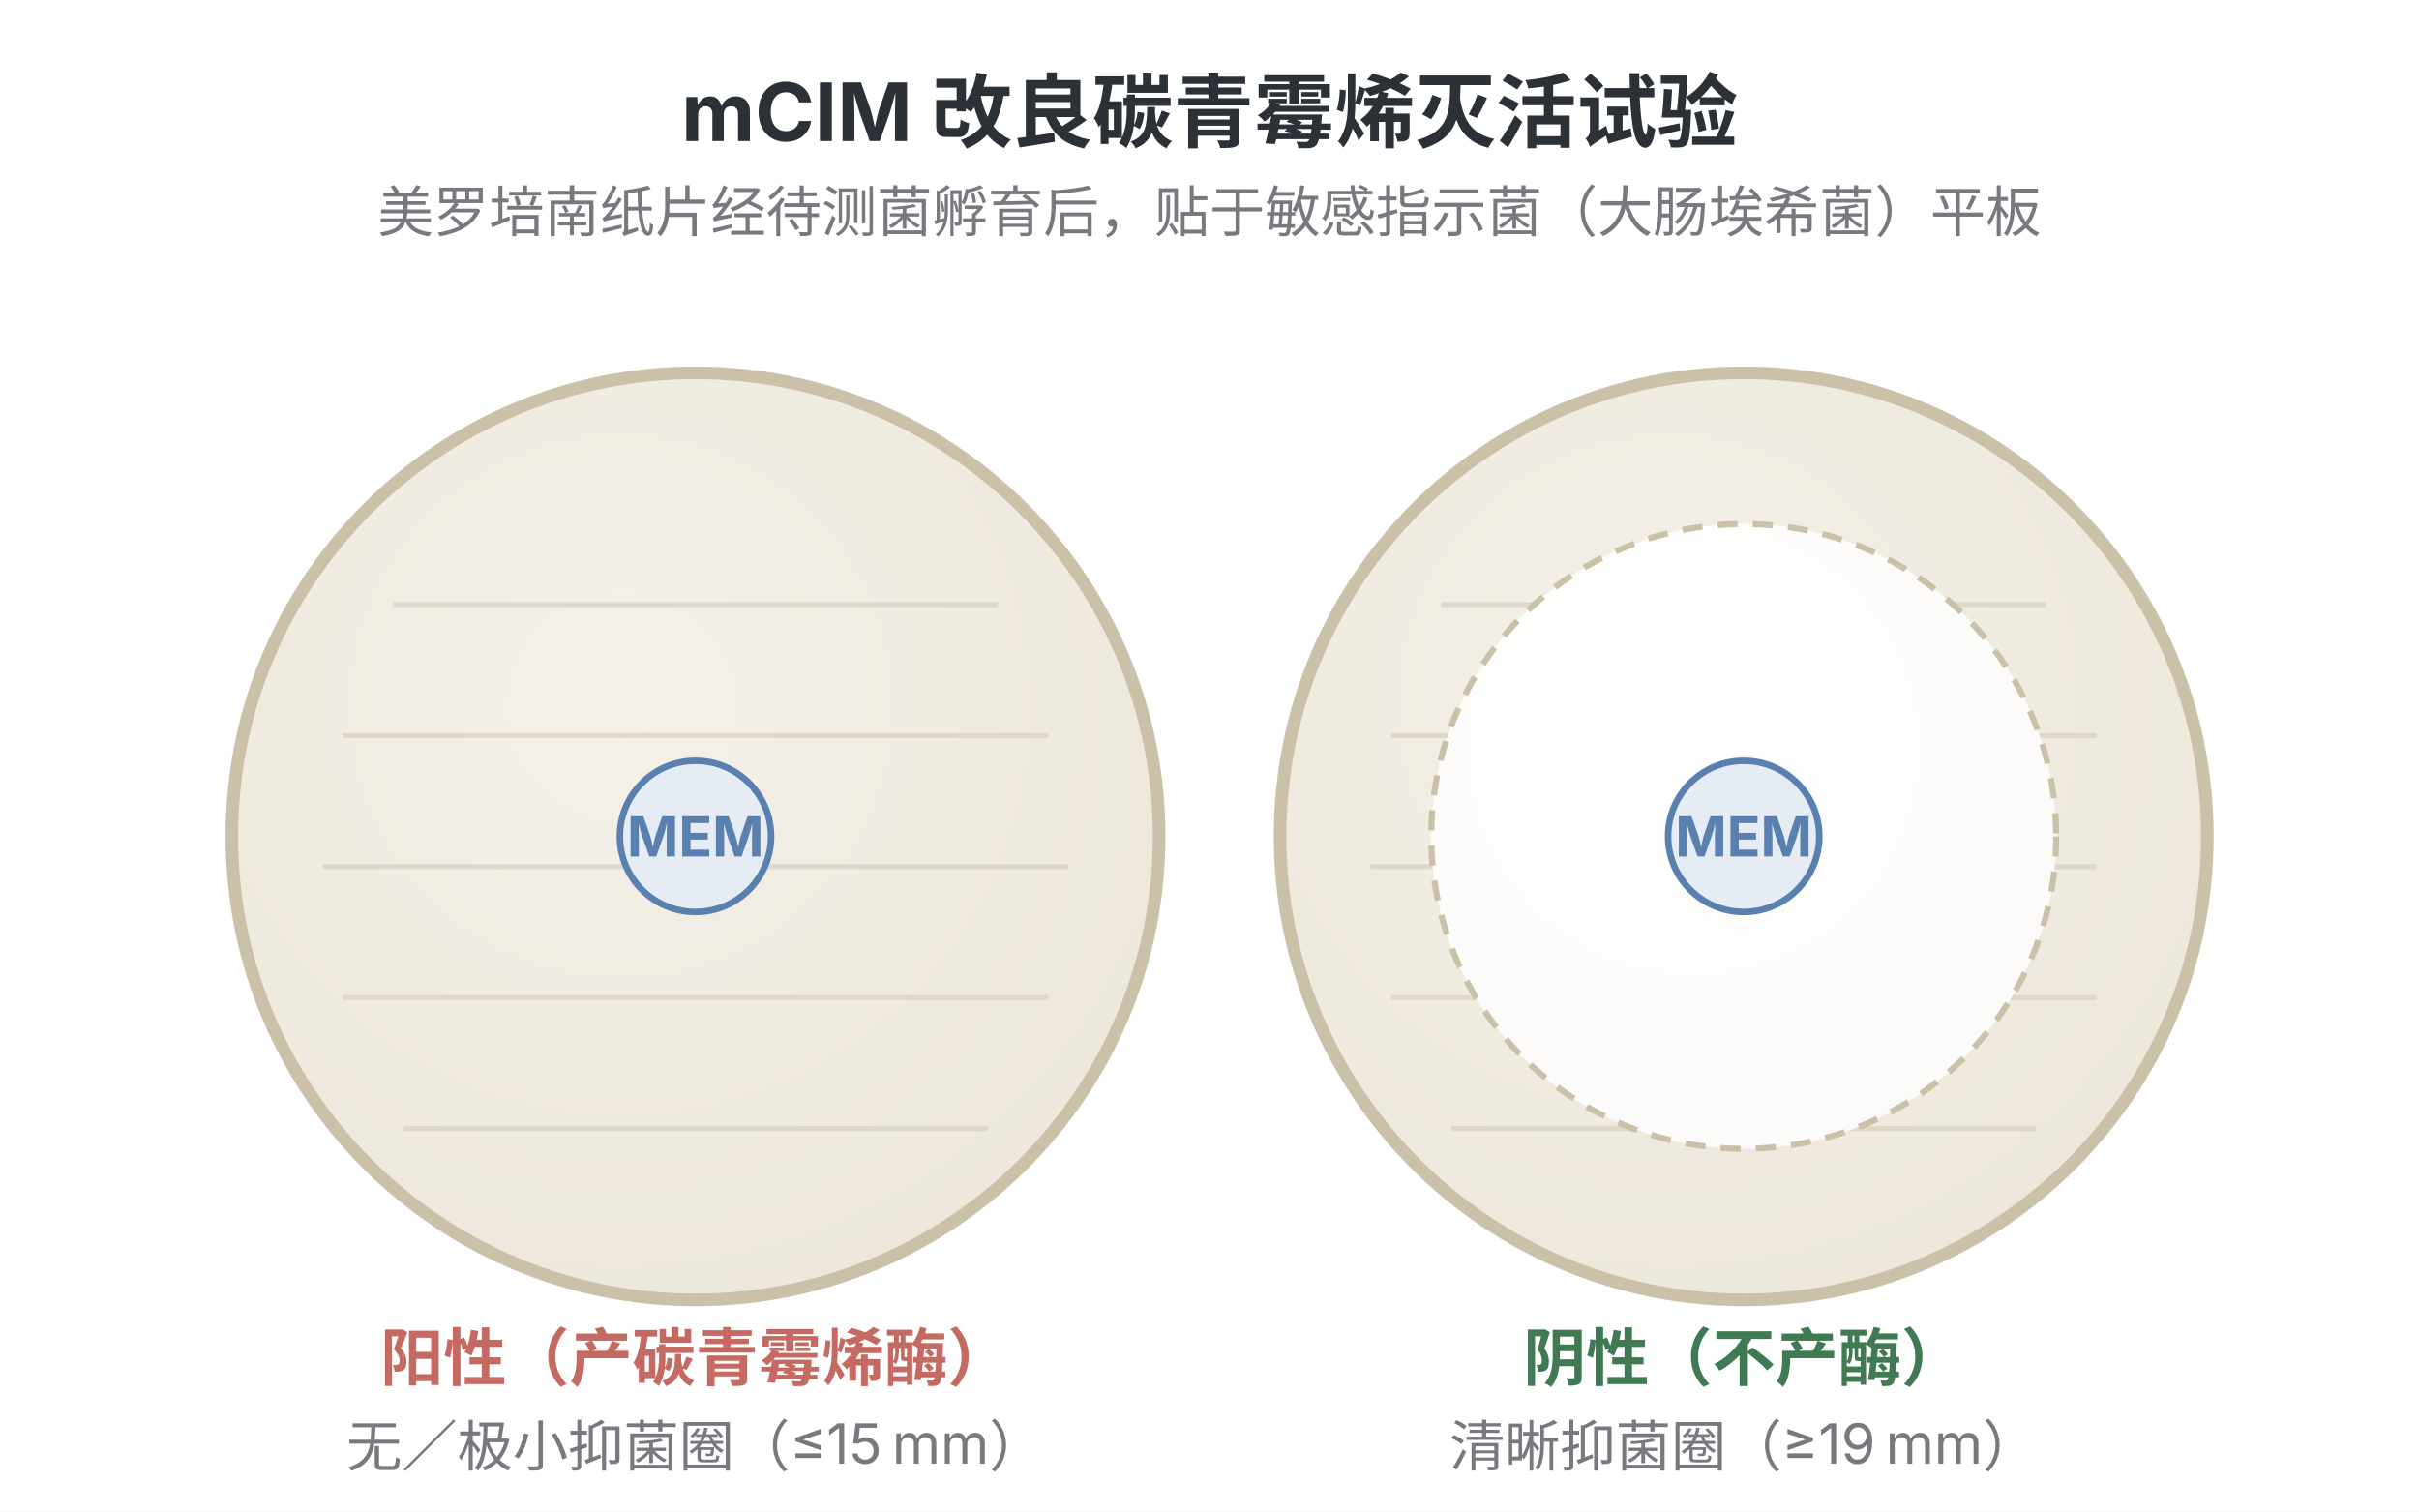
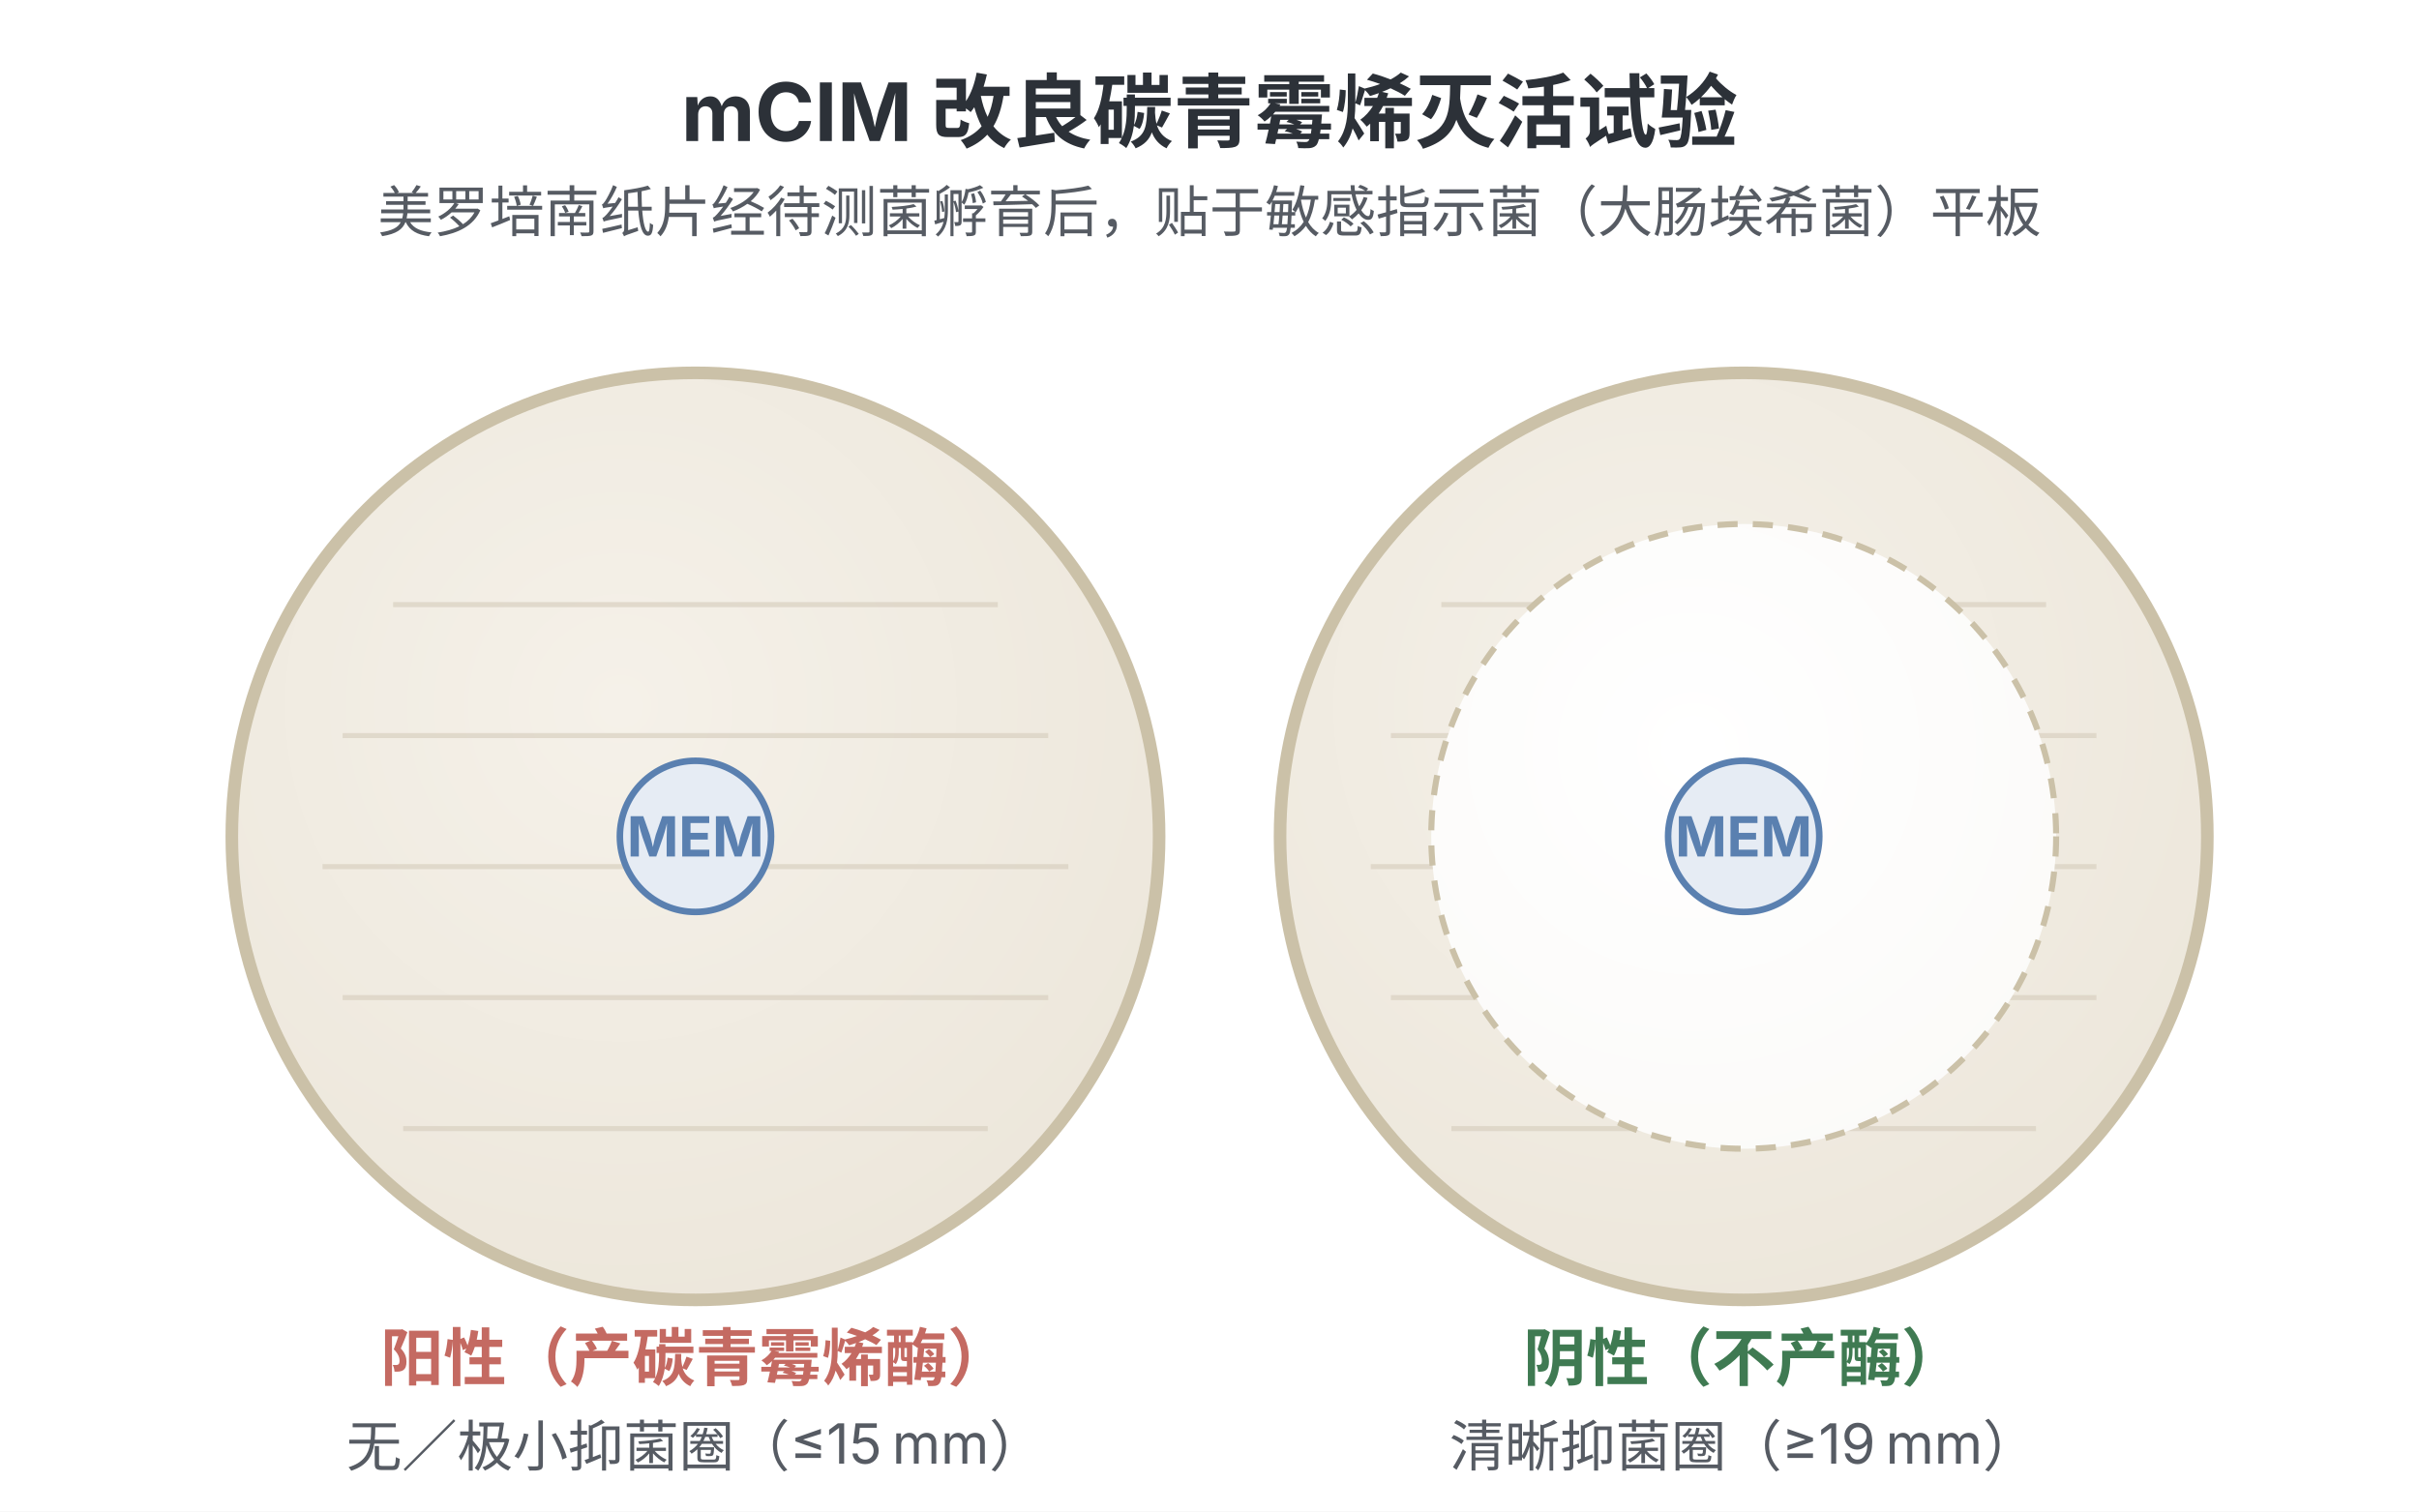
<svg xmlns="http://www.w3.org/2000/svg" role="img" viewBox="0 0 480 300" font-family="-apple-system,'PingFang SC','Microsoft YaHei',sans-serif">
  <defs>
    <radialGradient id="plateLawn" cx="42%" cy="36%" r="72%">
      <stop offset="0%" stop-color="#f5f1e9" />
      <stop offset="100%" stop-color="#ece6da" />
    </radialGradient>
    <radialGradient id="plateClear" cx="42%" cy="36%" r="72%">
      <stop offset="0%" stop-color="#ffffff" />
      <stop offset="100%" stop-color="#fbfaf8" />
    </radialGradient>
  </defs>
  <rect width="480" height="300" fill="#ffffff" />
  <text x="240" y="28" text-anchor="middle" font-size="16" font-weight="700" fill="#2c3138">mCIM 改良碳青霉烯灭活试验</text>
-   <text x="240" y="46" text-anchor="middle" font-size="11" fill="#77797e">美罗培南纸片经待测菌孵育后，贴于敏感指示菌（大肠埃希菌）平板</text>
+   <text x="240" y="46" text-anchor="middle" font-size="11" fill="#565b63">美罗培南纸片经待测菌孵育后，贴于敏感指示菌（大肠埃希菌）平板</text>
  <circle cx="138" cy="166" r="92" fill="url(#plateLawn)" stroke="#cbc1a8" stroke-width="2.5" />
  <g stroke="#d8d0c0" stroke-width="1" opacity="0.7">
    <line x1="78" y1="120" x2="198" y2="120" />
    <line x1="68" y1="146" x2="208" y2="146" />
    <line x1="64" y1="172" x2="212" y2="172" />
    <line x1="68" y1="198" x2="208" y2="198" />
    <line x1="80" y1="224" x2="196" y2="224" />
  </g>
  <circle cx="138" cy="166" r="15" fill="#e6ecf4" stroke="#5a80b0" stroke-width="1.3" />
  <text x="138" y="170" text-anchor="middle" font-size="11" font-weight="700" fill="#5a80b0">MEM</text>
  <text x="138" y="274" text-anchor="middle" font-size="12.5" font-weight="700" fill="#c46a62">阳性（产碳青霉烯酶）</text>
-   <text x="138" y="291" text-anchor="middle" font-size="11" fill="#77797e">无／极小抑菌圈（≤15 mm）</text>
+   <text x="138" y="291" text-anchor="middle" font-size="11" fill="#565b63">无／极小抑菌圈（≤15 mm）</text>
  <circle cx="346" cy="166" r="92" fill="url(#plateLawn)" stroke="#cbc1a8" stroke-width="2.5" />
  <g stroke="#d8d0c0" stroke-width="1" opacity="0.7">
    <line x1="286" y1="120" x2="406" y2="120" />
    <line x1="276" y1="146" x2="416" y2="146" />
    <line x1="272" y1="172" x2="416" y2="172" />
    <line x1="276" y1="198" x2="416" y2="198" />
    <line x1="288" y1="224" x2="404" y2="224" />
  </g>
  <circle cx="346" cy="166" r="62" fill="url(#plateClear)" stroke="#cbc1a8" stroke-width="1.2" stroke-dasharray="4 3" />
  <circle cx="346" cy="166" r="15" fill="#e6ecf4" stroke="#5a80b0" stroke-width="1.3" />
  <text x="346" y="170" text-anchor="middle" font-size="11" font-weight="700" fill="#5a80b0">MEM</text>
  <text x="346" y="274" text-anchor="middle" font-size="12.5" font-weight="700" fill="#3f7a52">阴性（不产酶）</text>
-   <text x="346" y="291" text-anchor="middle" font-size="11" fill="#77797e">清晰抑菌圈（≥19 mm）</text>
+   <text x="346" y="291" text-anchor="middle" font-size="11" fill="#565b63">清晰抑菌圈（≥19 mm）</text>
</svg>
